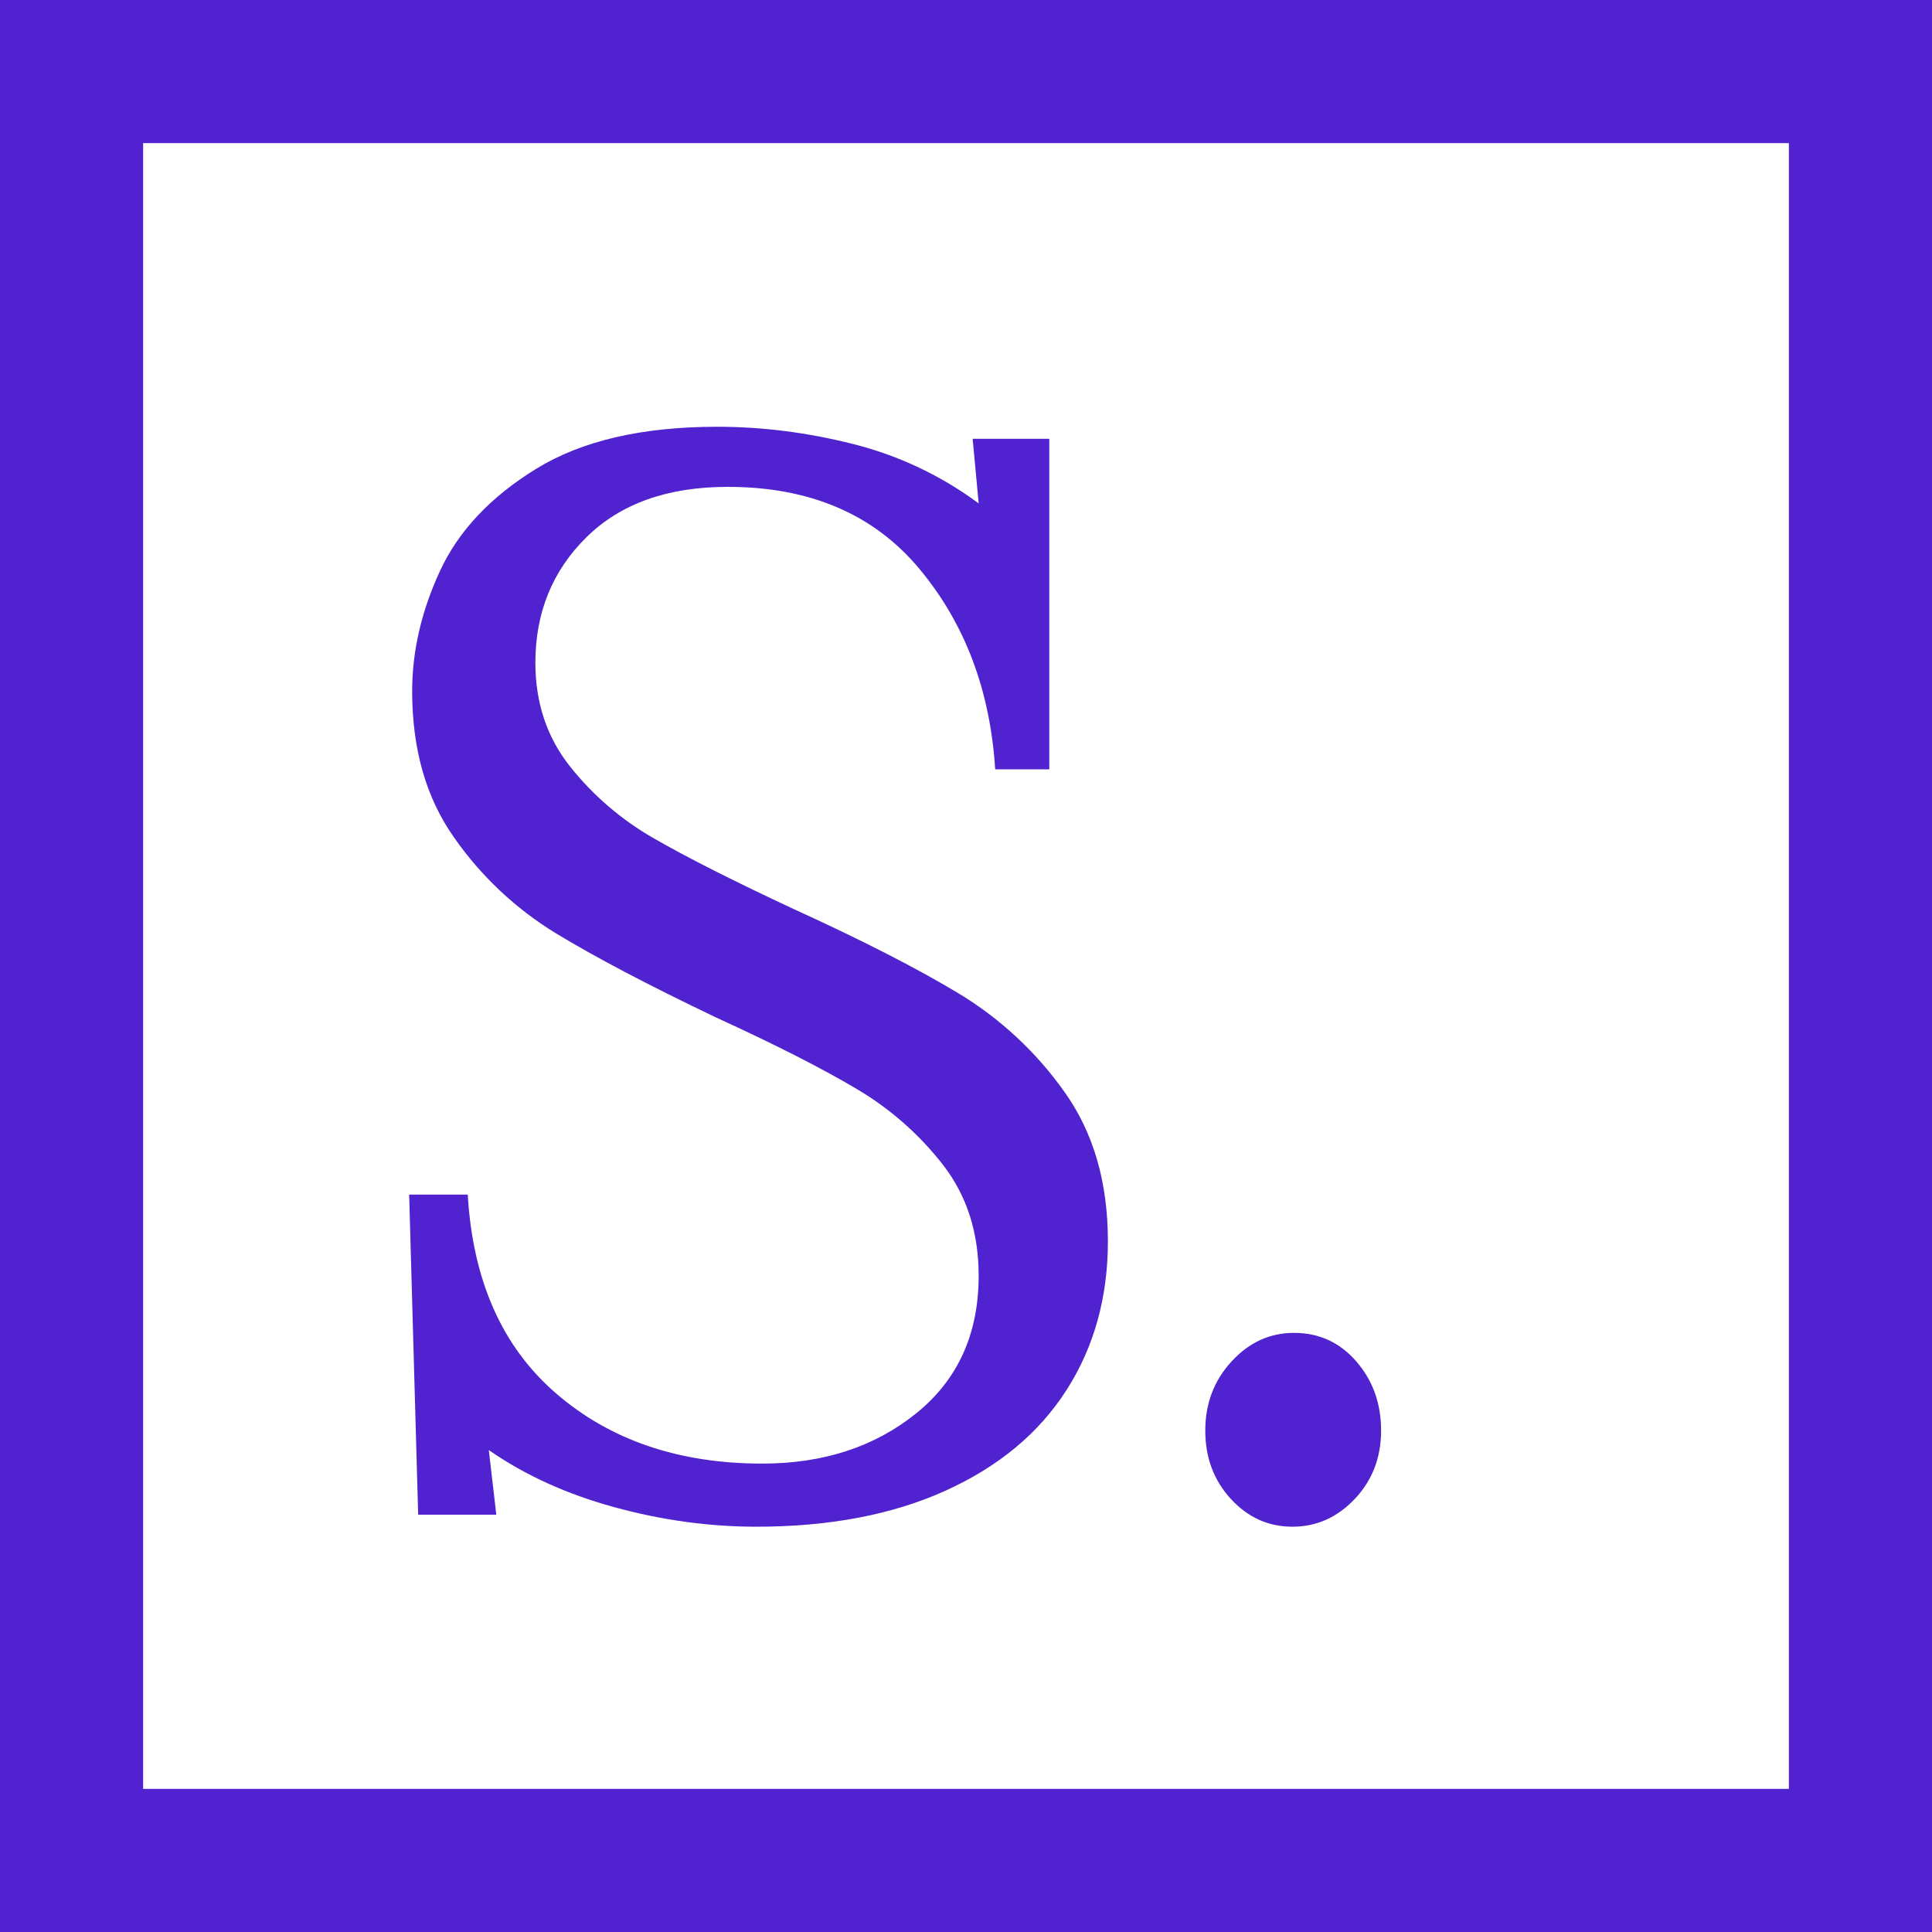
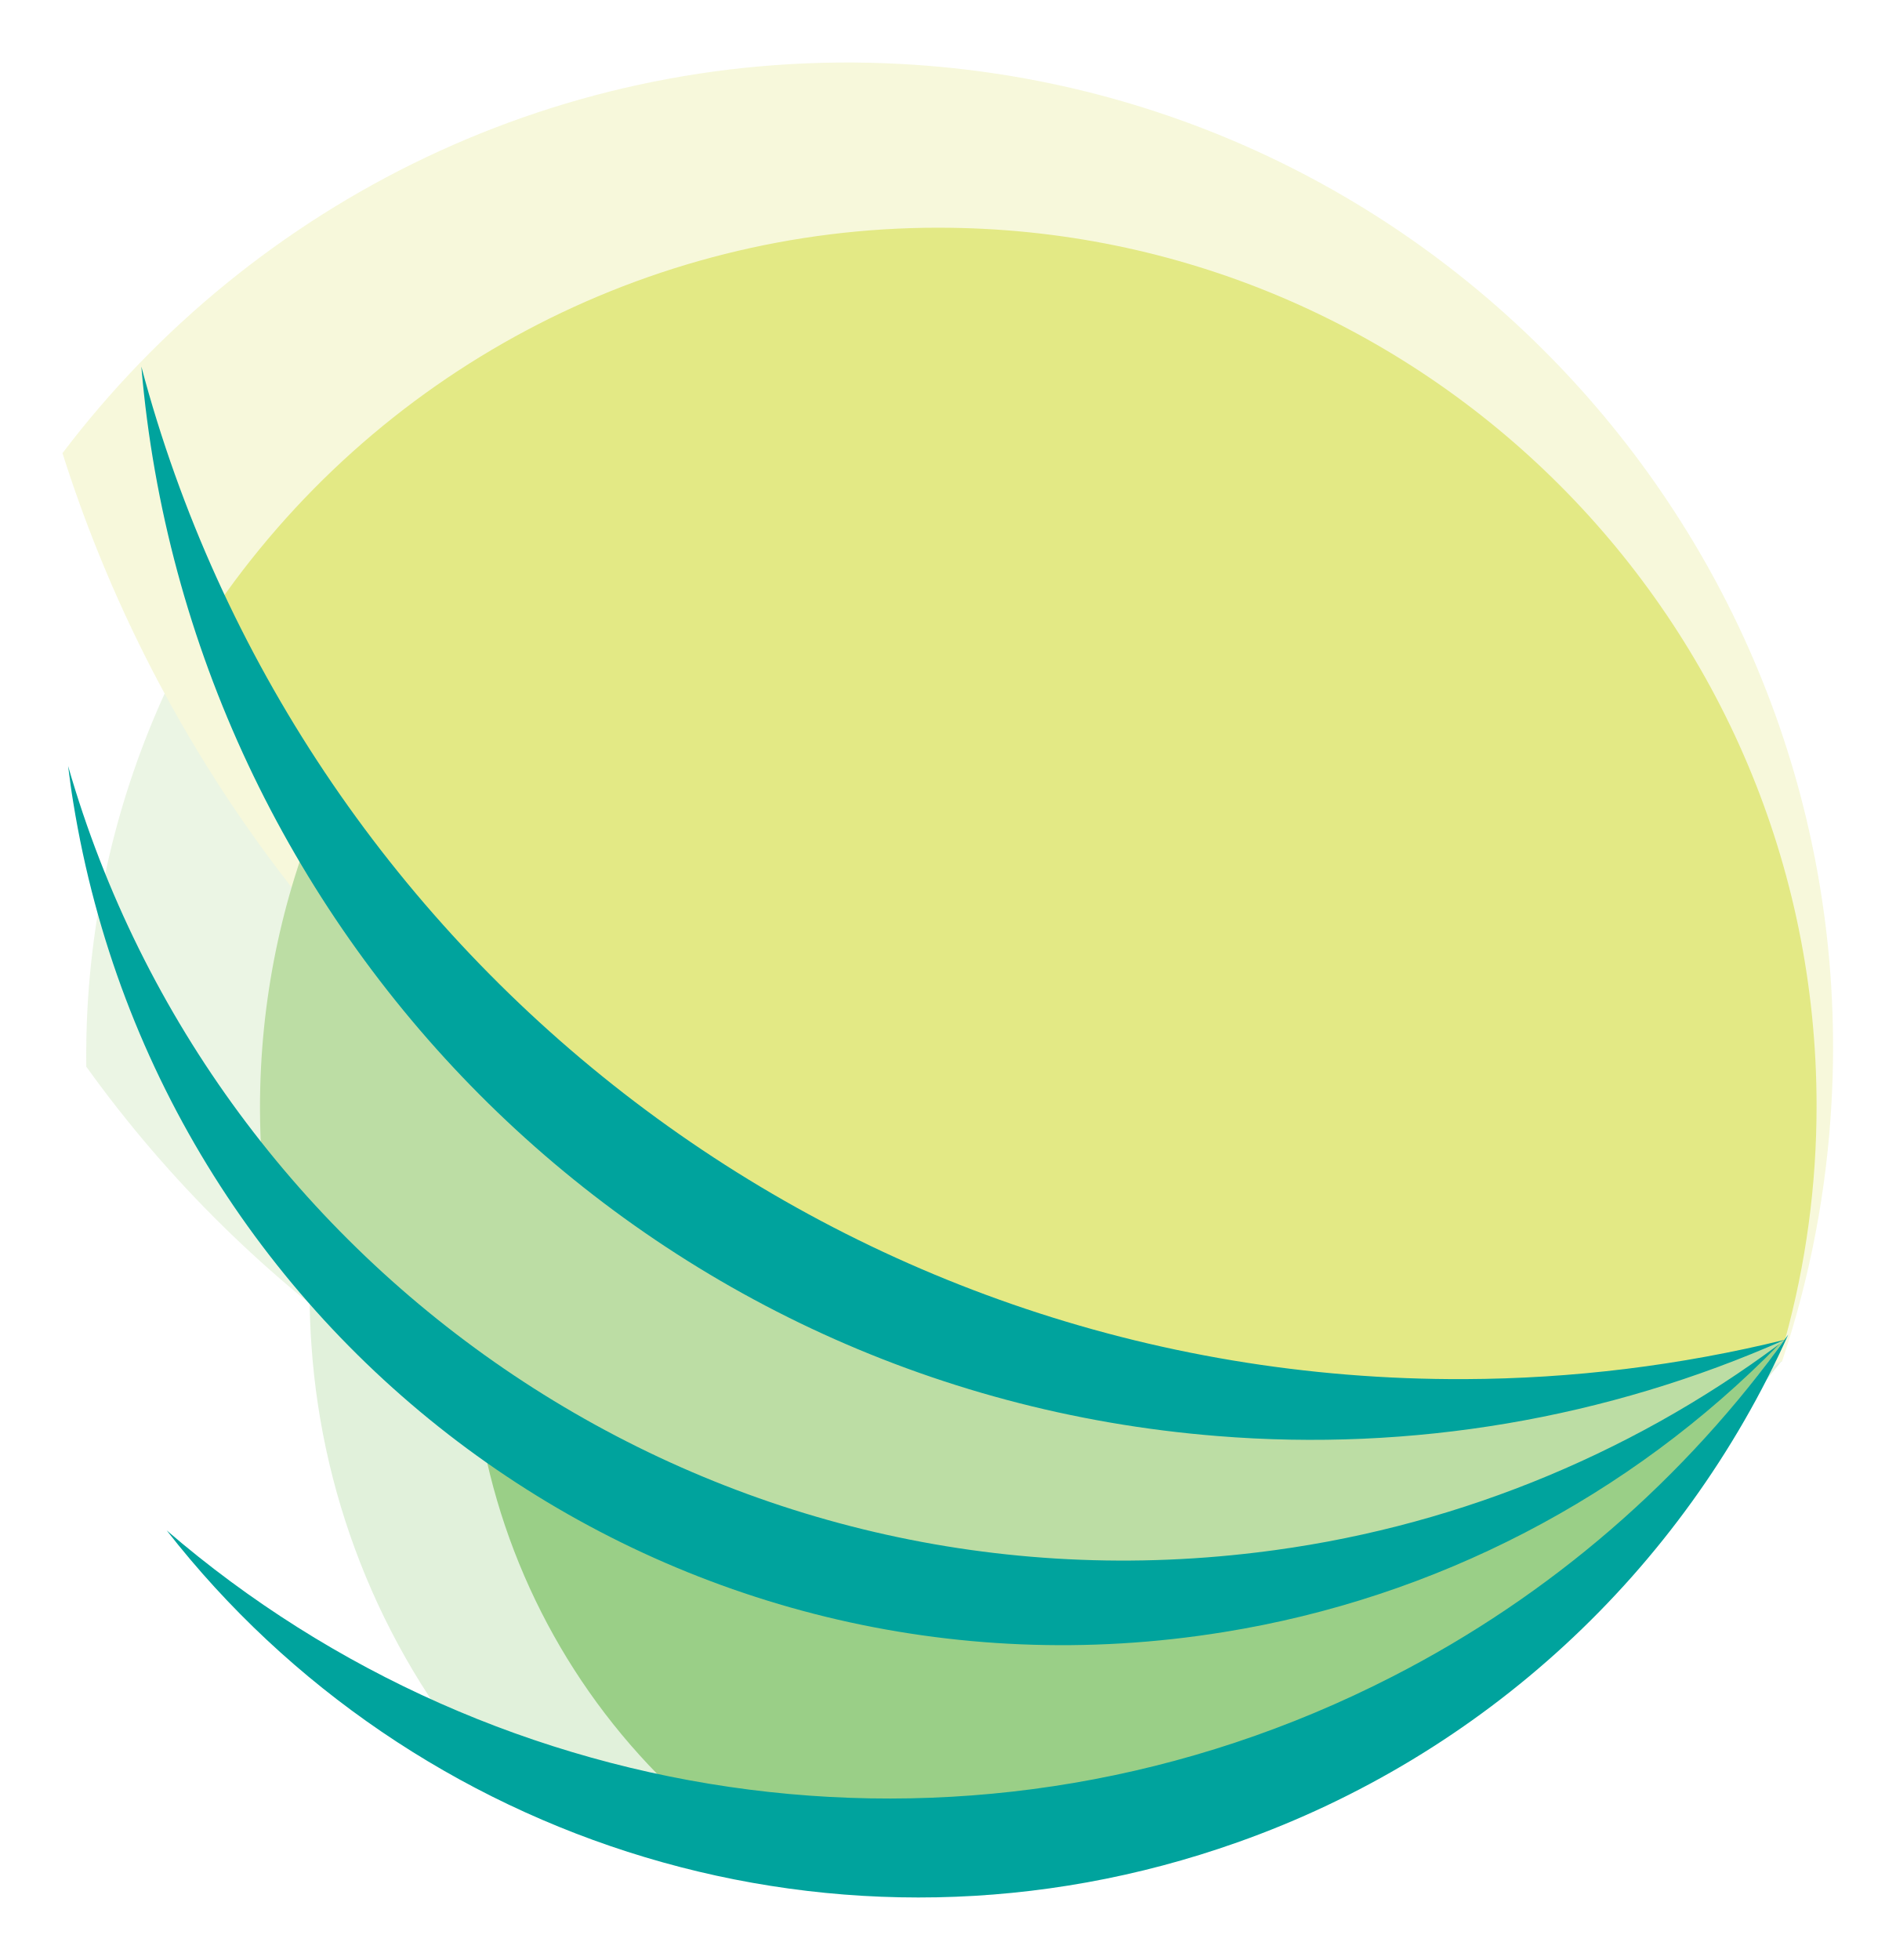
- <svg xmlns="http://www.w3.org/2000/svg" width="54" height="54">
-   <g fill="none" fill-rule="evenodd">
-     <path stroke="#5122d0" stroke-width="4" d="M2 2h50v50H2z" />
-     <path fill="#5122d0" d="M17.169 42.126c-1.33-.364-2.499-.896-3.507-1.596l.21 1.806h-2.184l-.252-8.946h1.638c.14 2.408.966 4.263 2.478 5.565 1.512 1.302 3.43 1.953 5.754 1.953 1.708 0 3.143-.469 4.305-1.407 1.162-.938 1.743-2.219 1.743-3.843 0-1.204-.329-2.233-.987-3.087a8.556 8.556 0 00-2.436-2.142c-.966-.574-2.275-1.239-3.927-1.995-1.876-.896-3.367-1.68-4.473-2.352a9.508 9.508 0 01-2.835-2.667c-.784-1.106-1.176-2.471-1.176-4.095 0-1.12.259-2.24.777-3.36.518-1.12 1.414-2.072 2.688-2.856 1.274-.784 2.961-1.176 5.061-1.176 1.26 0 2.527.161 3.801.483a9.982 9.982 0 013.507 1.659l-.168-1.806h2.142v9.24h-1.512c-.14-2.212-.847-4.081-2.121-5.607-1.274-1.526-3.059-2.289-5.355-2.289-1.68 0-2.996.469-3.948 1.407-.952.938-1.428 2.107-1.428 3.507 0 1.12.322 2.086.966 2.898a8.175 8.175 0 002.352 2.016c.924.532 2.226 1.19 3.906 1.974 1.904.868 3.437 1.652 4.599 2.352a9.894 9.894 0 012.961 2.751c.812 1.134 1.218 2.527 1.218 4.179 0 1.568-.385 2.954-1.155 4.158-.77 1.204-1.897 2.142-3.381 2.814-1.484.672-3.248 1.008-5.292 1.008-1.316 0-2.639-.182-3.969-.546zM34.402 41.895c-.476-.518-.714-1.155-.714-1.911s.245-1.4.735-1.932 1.071-.798 1.743-.798c.7 0 1.281.266 1.743.798.462.532.693 1.176.693 1.932s-.245 1.393-.735 1.911-1.071.777-1.743.777c-.672 0-1.246-.259-1.722-.777z" />
+ <svg xmlns="http://www.w3.org/2000/svg" width="606.711" height="627.172" viewBox="0 0 160.526 165.939" version="1.1" id="svg8">
+   <defs id="defs2">
+     <style id="style268">.cls-1{opacity:0.3;}.cls-2{fill:#9acf87;}.cls-3{fill:#bcdda4;}.cls-4{fill:#e3e985;}.cls-5{fill:#00a39d;}</style>
+   </defs>
+   <g id="layer1" transform="translate(1.808754,0.2766812)">
+     <g id="g362">
+       <g class="cls-1" id="g278" transform="matrix(0.2645833,0,0,0.2645833,-29.34394,-17.13043)">
+         <path class="cls-2" d="M 674.81,461.43 C 665.87,331.35 553.16,233.14 423.08,242.09 293,251.04 194.79,363.73 203.73,493.82 a 235,235 0 0 0 58,139.47 394.49,394.49 0 0 0 412.68,-134.18 237.69,237.69 0 0 0 0.4,-37.68 z" id="path272" />
+         <path class="cls-3" d="m 674.46,499.28 c 3.75,-26.55 12.57,-53.16 14.17,-82.69 C 697,262.44 580.44,130.86 426.3,122.5 c -154.14,-8.36 -285.88,109.84 -294.24,264 -0.33,6.21 -0.44,12.38 -0.38,18.51 a 392.38,392.38 0 0 0 215.77,149.73 c 115.55,31.6 235.05,6.87 327.01,-55.46 z" id="path274" />
+         <path class="cls-4" d="M 392.55,84.17 C 283.94,78.28 185.19,128.1 124.07,208.7 c 54.1,170.68 209.22,298.38 398.59,308.65 a 442.32,442.32 0 0 0 151.8,-18.07 315.21,315.21 0 0 0 15.85,-83.22 C 699.74,242.18 566.43,93.59 392.55,84.17 Z" id="path276" />
+       </g>
+       <path class="cls-2" d="M 148.956,104.226 C 145.191,73.712 117.399,52.029 86.885,55.807 56.37,59.586 34.685,87.351 38.453,117.865 a 55.404,55.404 0 0 0 15.444,32.097 93.017,93.017 0 0 0 95.446,-36.856 56.092,56.092 0 0 0 -0.386,-8.879 z" id="path280" style="stroke-width:0.265" />
+       <path class="cls-3" d="m 149.358,113.142 c 0.542,-6.297 2.281,-12.676 2.281,-19.651 0,-36.399 -29.12,-65.881 -65.521,-65.881 -36.401,0 -65.91,29.496 -65.91,65.897 0,1.466 0.053,2.91 0.148,4.36 a 92.519,92.519 0 0 0 52.713,32.507 c 27.615,5.966 55.433,-1.381 76.29,-17.232 z" id="path282" style="stroke-width:0.265" />
+       <path class="cls-4" d="M 77.683,19.001 A 74.271,74.271 0 0 0 16.056,51.749 c 14.925,39.497 53.073,67.585 97.79,67.585 a 104.304,104.304 0 0 0 35.512,-6.191 74.464,74.464 0 0 0 2.67,-19.796 c 0,-41.061 -33.285,-74.345 -74.345,-74.345 z" id="path284" style="stroke-width:0.265" />
+       <path class="cls-5" d="M 122.233,116.484 C 68.581,116.712 23.321,80.3 10.161,30.759 14.196,78.326 52.132,117.381 101.286,121.302 a 98.954,98.954 0 0 0 48.069,-8.154 115.79,115.79 0 0 1 -27.122,3.336 z" id="path286" style="stroke-width:0.265" />
+       <path class="cls-5" d="M 104.657,131.155 C 58.633,136.762 16.368,107.753 3.959,64.578 c 0.127,1.029 0.265,2.061 0.437,3.093 7.512,46.302 51.136,77.74 97.435,70.228 a 84.548,84.548 0 0 0 47.048,-24.381 92.676,92.676 0 0 1 -44.222,17.637 z" id="path288" style="stroke-width:0.265" />
+       <path class="cls-5" d="m 116.14,141.651 c -34.909,17.915 -75.827,11.769 -103.833,-12.359 20.791,26.654 57.039,38.333 90.667,26.413 a 80.526,80.526 0 0 0 46.657,-42.992 93.207,93.207 0 0 1 -33.491,28.937 z" id="path290" style="stroke-width:0.265" />
+     </g>
  </g>
</svg>
